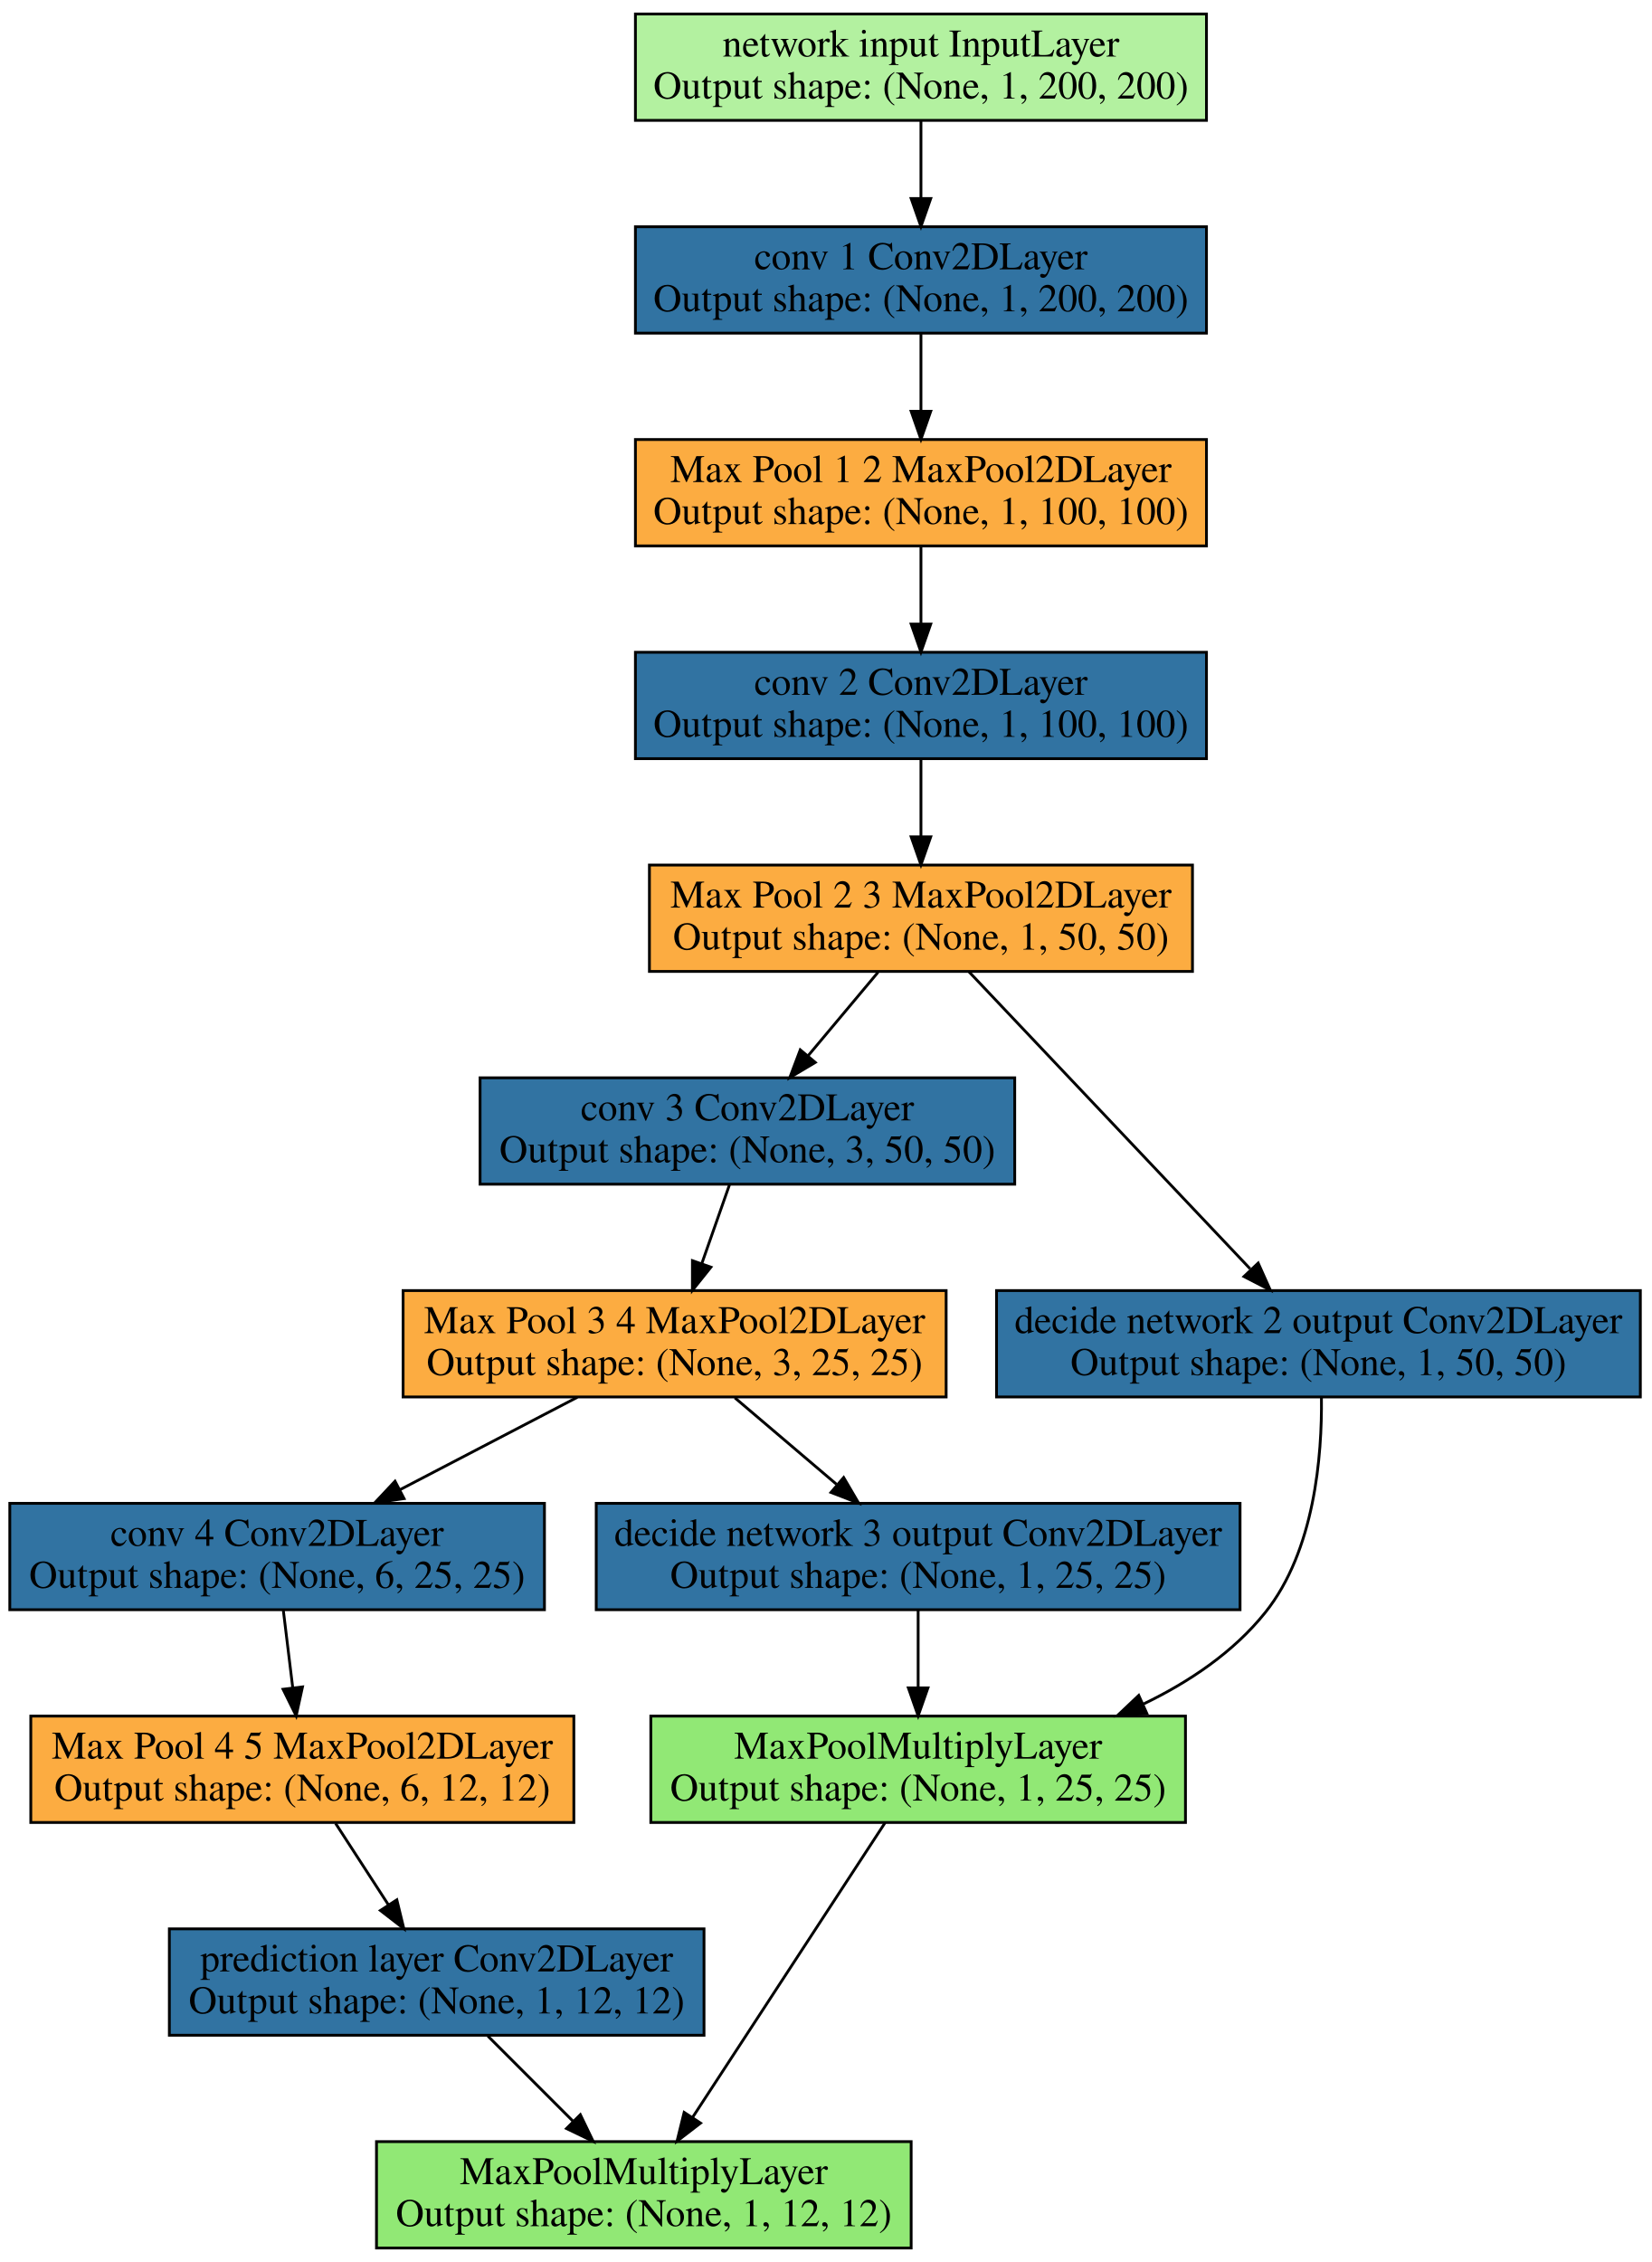
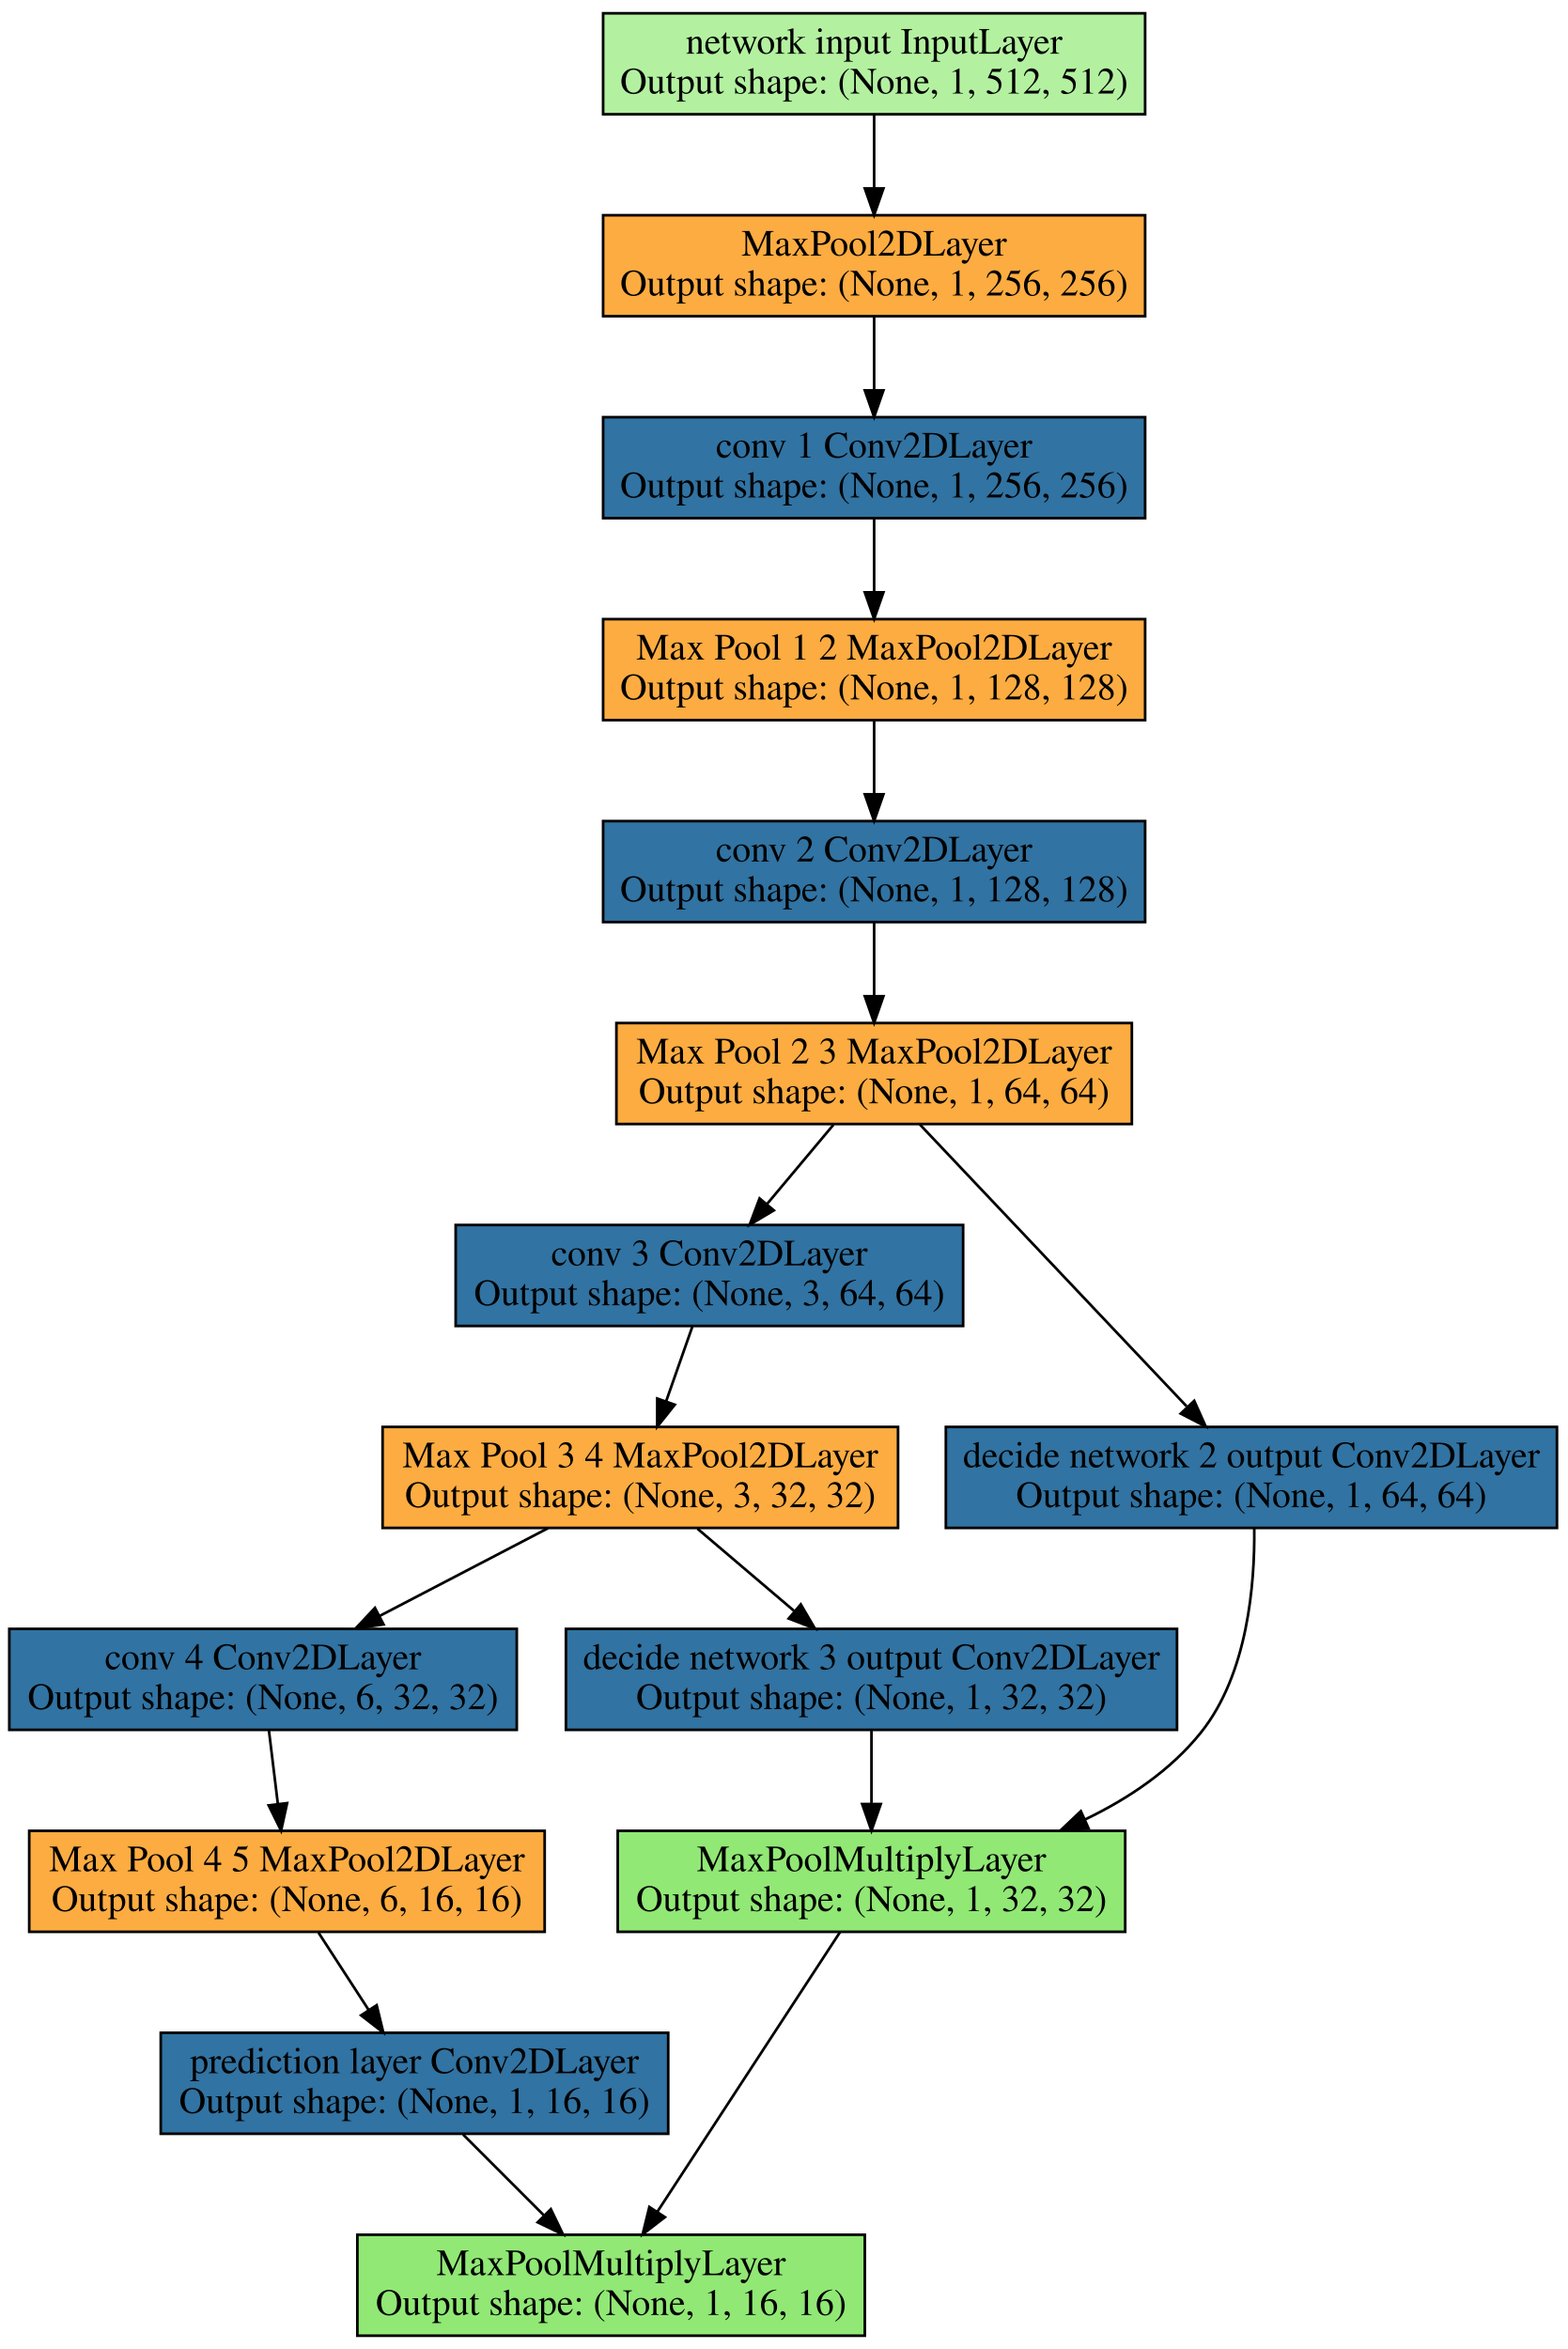
- <svg xmlns="http://www.w3.org/2000/svg" width="590pt" height="808pt" viewBox="0.00 0.00 590.00 808.00">
-   <g id="graph0" class="graph" transform="scale(1 1) rotate(0) translate(4 804)">
-     <polygon fill="white" stroke="white" points="-4,5 -4,-804 587,-804 587,5 -4,5" />
+ <svg xmlns="http://www.w3.org/2000/svg" width="590pt" height="884pt" viewBox="0.00 0.00 590.00 884.00">
+   <g id="graph0" class="graph" transform="scale(1 1) rotate(0) translate(4 880)">
+     <polygon fill="white" stroke="white" points="-4,5 -4,-880 587,-880 587,5 -4,5" />
    <g id="node1" class="node">
-       <polygon fill="#fcac41" stroke="black" points="140,-305 140,-343 334,-343 334,-305 140,-305" />
-       <text text-anchor="middle" x="237" y="-327.8" font-family="Times,serif" font-size="14.00">Max Pool 3 4 MaxPool2DLayer</text>
-       <text text-anchor="middle" x="237" y="-312.8" font-family="Times,serif" font-size="14.00">Output shape: (None, 3, 25, 25)</text>
-     </g>
-     <g id="node3" class="node">
-       <polygon fill="#3173a2" stroke="black" points="-0.5,-229 -0.5,-267 190.5,-267 190.5,-229 -0.5,-229" />
-       <text text-anchor="middle" x="95" y="-251.8" font-family="Times,serif" font-size="14.00">conv 4 Conv2DLayer</text>
-       <text text-anchor="middle" x="95" y="-236.8" font-family="Times,serif" font-size="14.00">Output shape: (None, 6, 25, 25)</text>
-     </g>
-     <g id="edge7" class="edge">
-       <path fill="none" stroke="black" d="M202.263,-304.898C183.181,-294.953 159.321,-282.52 138.953,-271.905" />
-       <polygon fill="black" stroke="black" points="140.356,-268.69 129.871,-267.172 137.121,-274.897 140.356,-268.69" />
-     </g>
-     <g id="node7" class="node">
-       <polygon fill="#3173a2" stroke="black" points="209,-229 209,-267 439,-267 439,-229 209,-229" />
-       <text text-anchor="middle" x="324" y="-251.8" font-family="Times,serif" font-size="14.00">decide network 3 output Conv2DLayer</text>
-       <text text-anchor="middle" x="324" y="-236.8" font-family="Times,serif" font-size="14.00">Output shape: (None, 1, 25, 25)</text>
-     </g>
-     <g id="edge10" class="edge">
-       <path fill="none" stroke="black" d="M258.506,-304.708C269.463,-295.388 282.946,-283.92 294.825,-273.816" />
-       <polygon fill="black" stroke="black" points="297.392,-276.227 302.742,-267.082 292.857,-270.895 297.392,-276.227" />
-     </g>
-     <g id="node2" class="node">
      <polygon fill="#fcac41" stroke="black" points="228,-457 228,-495 422,-495 422,-457 228,-457" />
      <text text-anchor="middle" x="325" y="-479.8" font-family="Times,serif" font-size="14.00">Max Pool 2 3 MaxPool2DLayer</text>
-       <text text-anchor="middle" x="325" y="-464.8" font-family="Times,serif" font-size="14.00">Output shape: (None, 1, 50, 50)</text>
+       <text text-anchor="middle" x="325" y="-464.8" font-family="Times,serif" font-size="14.00">Output shape: (None, 1, 64, 64)</text>
    </g>
    <g id="node14" class="node">
      <polygon fill="#3173a2" stroke="black" points="167.5,-381 167.5,-419 358.5,-419 358.5,-381 167.5,-381" />
      <text text-anchor="middle" x="263" y="-403.8" font-family="Times,serif" font-size="14.00">conv 3 Conv2DLayer</text>
-       <text text-anchor="middle" x="263" y="-388.8" font-family="Times,serif" font-size="14.00">Output shape: (None, 3, 50, 50)</text>
+       <text text-anchor="middle" x="263" y="-388.8" font-family="Times,serif" font-size="14.00">Output shape: (None, 3, 64, 64)</text>
    </g>
-     <g id="edge5" class="edge">
+     <g id="edge6" class="edge">
      <path fill="none" stroke="black" d="M309.674,-456.708C302.166,-447.747 292.993,-436.799 284.773,-426.987" />
      <polygon fill="black" stroke="black" points="287.255,-424.499 278.15,-419.082 281.889,-428.995 287.255,-424.499" />
    </g>
-     <g id="node9" class="node">
+     <g id="node4" class="node">
      <polygon fill="#3173a2" stroke="black" points="352,-305 352,-343 582,-343 582,-305 352,-305" />
      <text text-anchor="middle" x="467" y="-327.8" font-family="Times,serif" font-size="14.00">decide network 2 output Conv2DLayer</text>
-       <text text-anchor="middle" x="467" y="-312.8" font-family="Times,serif" font-size="14.00">Output shape: (None, 1, 50, 50)</text>
+       <text text-anchor="middle" x="467" y="-312.8" font-family="Times,serif" font-size="14.00">Output shape: (None, 1, 64, 64)</text>
    </g>
-     <g id="edge11" class="edge">
+     <g id="edge12" class="edge">
      <path fill="none" stroke="black" d="M342.129,-456.906C367.183,-430.441 413.948,-381.041 442.594,-350.781" />
      <polygon fill="black" stroke="black" points="445.478,-352.826 449.811,-343.158 440.394,-348.014 445.478,-352.826" />
    </g>
-     <g id="node11" class="node">
+     <g id="node2" class="node">
+       <polygon fill="#3173a2" stroke="black" points="-0.5,-229 -0.5,-267 190.5,-267 190.5,-229 -0.5,-229" />
+       <text text-anchor="middle" x="95" y="-251.8" font-family="Times,serif" font-size="14.00">conv 4 Conv2DLayer</text>
+       <text text-anchor="middle" x="95" y="-236.8" font-family="Times,serif" font-size="14.00">Output shape: (None, 6, 32, 32)</text>
+     </g>
+     <g id="node9" class="node">
      <polygon fill="#fcac41" stroke="black" points="7,-153 7,-191 201,-191 201,-153 7,-153" />
      <text text-anchor="middle" x="104" y="-175.8" font-family="Times,serif" font-size="14.00">Max Pool 4 5 MaxPool2DLayer</text>
-       <text text-anchor="middle" x="104" y="-160.8" font-family="Times,serif" font-size="14.00">Output shape: (None, 6, 12, 12)</text>
+       <text text-anchor="middle" x="104" y="-160.8" font-family="Times,serif" font-size="14.00">Output shape: (None, 6, 16, 16)</text>
    </g>
-     <g id="edge8" class="edge">
+     <g id="edge9" class="edge">
      <path fill="none" stroke="black" d="M97.225,-228.708C98.238,-220.374 99.461,-210.322 100.587,-201.063" />
      <polygon fill="black" stroke="black" points="104.068,-201.431 101.801,-191.082 97.119,-200.586 104.068,-201.431" />
    </g>
-     <g id="node4" class="node">
+     <g id="node3" class="node">
+       <polygon fill="#3173a2" stroke="black" points="209,-229 209,-267 439,-267 439,-229 209,-229" />
+       <text text-anchor="middle" x="324" y="-251.8" font-family="Times,serif" font-size="14.00">decide network 3 output Conv2DLayer</text>
+       <text text-anchor="middle" x="324" y="-236.8" font-family="Times,serif" font-size="14.00">Output shape: (None, 1, 32, 32)</text>
+     </g>
+     <g id="node5" class="node">
+       <polygon fill="#91e875" stroke="black" points="228.5,-153 228.5,-191 419.5,-191 419.5,-153 228.5,-153" />
+       <text text-anchor="middle" x="324" y="-175.8" font-family="Times,serif" font-size="14.00">MaxPoolMultiplyLayer</text>
+       <text text-anchor="middle" x="324" y="-160.8" font-family="Times,serif" font-size="14.00">Output shape: (None, 1, 32, 32)</text>
+     </g>
+     <g id="edge13" class="edge">
+       <path fill="none" stroke="black" d="M324,-228.708C324,-220.464 324,-210.538 324,-201.362" />
+       <polygon fill="black" stroke="black" points="327.5,-201.082 324,-191.082 320.5,-201.082 327.5,-201.082" />
+     </g>
+     <g id="edge14" class="edge">
+       <path fill="none" stroke="black" d="M468.071,-304.859C468.328,-284.075 465.666,-250.054 448,-228 436.633,-213.81 420.845,-203.176 404.336,-195.244" />
+       <polygon fill="black" stroke="black" points="405.67,-192.007 395.113,-191.111 402.807,-198.395 405.67,-192.007" />
+     </g>
+     <g id="node7" class="node">
+       <polygon fill="#91e875" stroke="black" points="130.5,-1 130.5,-39 321.5,-39 321.5,-1 130.5,-1" />
+       <text text-anchor="middle" x="226" y="-23.8" font-family="Times,serif" font-size="14.00">MaxPoolMultiplyLayer</text>
+       <text text-anchor="middle" x="226" y="-8.8" font-family="Times,serif" font-size="14.00">Output shape: (None, 1, 16, 16)</text>
+     </g>
+     <g id="edge16" class="edge">
+       <path fill="none" stroke="black" d="M312.179,-152.906C295.035,-126.666 263.162,-77.88 243.351,-47.558" />
+       <polygon fill="black" stroke="black" points="246.263,-45.615 237.863,-39.158 240.402,-49.444 246.263,-45.615" />
+     </g>
+     <g id="node6" class="node">
+       <polygon fill="#fcac41" stroke="black" points="140,-305 140,-343 334,-343 334,-305 140,-305" />
+       <text text-anchor="middle" x="237" y="-327.8" font-family="Times,serif" font-size="14.00">Max Pool 3 4 MaxPool2DLayer</text>
+       <text text-anchor="middle" x="237" y="-312.8" font-family="Times,serif" font-size="14.00">Output shape: (None, 3, 32, 32)</text>
+     </g>
+     <g id="edge8" class="edge">
+       <path fill="none" stroke="black" d="M202.263,-304.898C183.181,-294.953 159.321,-282.52 138.953,-271.905" />
+       <polygon fill="black" stroke="black" points="140.356,-268.69 129.871,-267.172 137.121,-274.897 140.356,-268.69" />
+     </g>
+     <g id="edge11" class="edge">
+       <path fill="none" stroke="black" d="M258.506,-304.708C269.463,-295.388 282.946,-283.92 294.825,-273.816" />
+       <polygon fill="black" stroke="black" points="297.392,-276.227 302.742,-267.082 292.857,-270.895 297.392,-276.227" />
+     </g>
+     <g id="node8" class="node">
+       <polygon fill="#b3f1a0" stroke="black" points="223,-837 223,-875 427,-875 427,-837 223,-837" />
+       <text text-anchor="middle" x="325" y="-859.8" font-family="Times,serif" font-size="14.00">network input InputLayer</text>
+       <text text-anchor="middle" x="325" y="-844.8" font-family="Times,serif" font-size="14.00">Output shape: (None, 1, 512, 512)</text>
+     </g>
+     <g id="node11" class="node">
+       <polygon fill="#fcac41" stroke="black" points="223,-761 223,-799 427,-799 427,-761 223,-761" />
+       <text text-anchor="middle" x="325" y="-783.8" font-family="Times,serif" font-size="14.00">MaxPool2DLayer</text>
+       <text text-anchor="middle" x="325" y="-768.8" font-family="Times,serif" font-size="14.00">Output shape: (None, 1, 256, 256)</text>
+     </g>
+     <g id="edge1" class="edge">
+       <path fill="none" stroke="black" d="M325,-836.708C325,-828.464 325,-818.538 325,-809.362" />
+       <polygon fill="black" stroke="black" points="328.5,-809.082 325,-799.082 321.5,-809.082 328.5,-809.082" />
+     </g>
+     <g id="node15" class="node">
      <polygon fill="#3173a2" stroke="black" points="56.5,-77 56.5,-115 247.5,-115 247.5,-77 56.5,-77" />
      <text text-anchor="middle" x="152" y="-99.8" font-family="Times,serif" font-size="14.00">prediction layer Conv2DLayer</text>
-       <text text-anchor="middle" x="152" y="-84.8" font-family="Times,serif" font-size="14.00">Output shape: (None, 1, 12, 12)</text>
+       <text text-anchor="middle" x="152" y="-84.8" font-family="Times,serif" font-size="14.00">Output shape: (None, 1, 16, 16)</text>
    </g>
-     <g id="node6" class="node">
-       <polygon fill="#91e875" stroke="black" points="130.5,-1 130.5,-39 321.5,-39 321.5,-1 130.5,-1" />
-       <text text-anchor="middle" x="226" y="-23.8" font-family="Times,serif" font-size="14.00">MaxPoolMultiplyLayer</text>
-       <text text-anchor="middle" x="226" y="-8.8" font-family="Times,serif" font-size="14.00">Output shape: (None, 1, 12, 12)</text>
+     <g id="edge10" class="edge">
+       <path fill="none" stroke="black" d="M115.865,-152.708C121.562,-143.926 128.496,-133.236 134.761,-123.577" />
+       <polygon fill="black" stroke="black" points="137.766,-125.376 140.271,-115.082 131.893,-121.567 137.766,-125.376" />
    </g>
-     <g id="edge14" class="edge">
-       <path fill="none" stroke="black" d="M170.292,-76.708C179.433,-67.567 190.64,-56.36 200.6,-46.4" />
-       <polygon fill="black" stroke="black" points="203.322,-48.628 207.918,-39.082 198.372,-43.678 203.322,-48.628" />
+     <g id="node10" class="node">
+       <polygon fill="#3173a2" stroke="black" points="223,-533 223,-571 427,-571 427,-533 223,-533" />
+       <text text-anchor="middle" x="325" y="-555.8" font-family="Times,serif" font-size="14.00">conv 2 Conv2DLayer</text>
+       <text text-anchor="middle" x="325" y="-540.8" font-family="Times,serif" font-size="14.00">Output shape: (None, 1, 128, 128)</text>
    </g>
-     <g id="node5" class="node">
-       <polygon fill="#b3f1a0" stroke="black" points="223,-761 223,-799 427,-799 427,-761 223,-761" />
-       <text text-anchor="middle" x="325" y="-783.8" font-family="Times,serif" font-size="14.00">network input InputLayer</text>
-       <text text-anchor="middle" x="325" y="-768.8" font-family="Times,serif" font-size="14.00">Output shape: (None, 1, 200, 200)</text>
+     <g id="edge5" class="edge">
+       <path fill="none" stroke="black" d="M325,-532.708C325,-524.464 325,-514.538 325,-505.362" />
+       <polygon fill="black" stroke="black" points="328.5,-505.082 325,-495.082 321.5,-505.082 328.5,-505.082" />
    </g>
    <g id="node12" class="node">
      <polygon fill="#3173a2" stroke="black" points="223,-685 223,-723 427,-723 427,-685 223,-685" />
      <text text-anchor="middle" x="325" y="-707.8" font-family="Times,serif" font-size="14.00">conv 1 Conv2DLayer</text>
-       <text text-anchor="middle" x="325" y="-692.8" font-family="Times,serif" font-size="14.00">Output shape: (None, 1, 200, 200)</text>
+       <text text-anchor="middle" x="325" y="-692.8" font-family="Times,serif" font-size="14.00">Output shape: (None, 1, 256, 256)</text>
    </g>
-     <g id="edge1" class="edge">
+     <g id="edge2" class="edge">
      <path fill="none" stroke="black" d="M325,-760.708C325,-752.464 325,-742.538 325,-733.362" />
      <polygon fill="black" stroke="black" points="328.5,-733.082 325,-723.082 321.5,-733.082 328.5,-733.082" />
-     </g>
-     <g id="node8" class="node">
-       <polygon fill="#91e875" stroke="black" points="228.5,-153 228.5,-191 419.5,-191 419.5,-153 228.5,-153" />
-       <text text-anchor="middle" x="324" y="-175.8" font-family="Times,serif" font-size="14.00">MaxPoolMultiplyLayer</text>
-       <text text-anchor="middle" x="324" y="-160.8" font-family="Times,serif" font-size="14.00">Output shape: (None, 1, 25, 25)</text>
-     </g>
-     <g id="edge12" class="edge">
-       <path fill="none" stroke="black" d="M324,-228.708C324,-220.464 324,-210.538 324,-201.362" />
-       <polygon fill="black" stroke="black" points="327.5,-201.082 324,-191.082 320.5,-201.082 327.5,-201.082" />
-     </g>
-     <g id="edge15" class="edge">
-       <path fill="none" stroke="black" d="M312.179,-152.906C295.035,-126.666 263.162,-77.88 243.351,-47.558" />
-       <polygon fill="black" stroke="black" points="246.263,-45.615 237.863,-39.158 240.402,-49.444 246.263,-45.615" />
-     </g>
-     <g id="edge13" class="edge">
-       <path fill="none" stroke="black" d="M468.071,-304.859C468.328,-284.075 465.666,-250.054 448,-228 436.633,-213.81 420.845,-203.176 404.336,-195.244" />
-       <polygon fill="black" stroke="black" points="405.67,-192.007 395.113,-191.111 402.807,-198.395 405.67,-192.007" />
-     </g>
-     <g id="node10" class="node">
-       <polygon fill="#3173a2" stroke="black" points="223,-533 223,-571 427,-571 427,-533 223,-533" />
-       <text text-anchor="middle" x="325" y="-555.8" font-family="Times,serif" font-size="14.00">conv 2 Conv2DLayer</text>
-       <text text-anchor="middle" x="325" y="-540.8" font-family="Times,serif" font-size="14.00">Output shape: (None, 1, 100, 100)</text>
-     </g>
-     <g id="edge4" class="edge">
-       <path fill="none" stroke="black" d="M325,-532.708C325,-524.464 325,-514.538 325,-505.362" />
-       <polygon fill="black" stroke="black" points="328.5,-505.082 325,-495.082 321.5,-505.082 328.5,-505.082" />
-     </g>
-     <g id="edge9" class="edge">
-       <path fill="none" stroke="black" d="M115.865,-152.708C121.562,-143.926 128.496,-133.236 134.761,-123.577" />
-       <polygon fill="black" stroke="black" points="137.766,-125.376 140.271,-115.082 131.893,-121.567 137.766,-125.376" />
    </g>
    <g id="node13" class="node">
      <polygon fill="#fcac41" stroke="black" points="223,-609 223,-647 427,-647 427,-609 223,-609" />
      <text text-anchor="middle" x="325" y="-631.8" font-family="Times,serif" font-size="14.00">Max Pool 1 2 MaxPool2DLayer</text>
-       <text text-anchor="middle" x="325" y="-616.8" font-family="Times,serif" font-size="14.00">Output shape: (None, 1, 100, 100)</text>
+       <text text-anchor="middle" x="325" y="-616.8" font-family="Times,serif" font-size="14.00">Output shape: (None, 1, 128, 128)</text>
    </g>
-     <g id="edge2" class="edge">
+     <g id="edge3" class="edge">
      <path fill="none" stroke="black" d="M325,-684.708C325,-676.464 325,-666.538 325,-657.362" />
      <polygon fill="black" stroke="black" points="328.5,-657.082 325,-647.082 321.5,-657.082 328.5,-657.082" />
    </g>
-     <g id="edge3" class="edge">
+     <g id="edge4" class="edge">
      <path fill="none" stroke="black" d="M325,-608.708C325,-600.464 325,-590.538 325,-581.362" />
      <polygon fill="black" stroke="black" points="328.5,-581.082 325,-571.082 321.5,-581.082 328.5,-581.082" />
    </g>
-     <g id="edge6" class="edge">
+     <g id="edge7" class="edge">
      <path fill="none" stroke="black" d="M256.573,-380.708C253.613,-372.284 250.037,-362.105 246.755,-352.765" />
      <polygon fill="black" stroke="black" points="249.97,-351.356 243.353,-343.082 243.366,-353.677 249.97,-351.356" />
    </g>
+     <g id="edge15" class="edge">
+       <path fill="none" stroke="black" d="M170.292,-76.708C179.433,-67.567 190.64,-56.36 200.6,-46.4" />
+       <polygon fill="black" stroke="black" points="203.322,-48.628 207.918,-39.082 198.372,-43.678 203.322,-48.628" />
+     </g>
  </g>
</svg>
